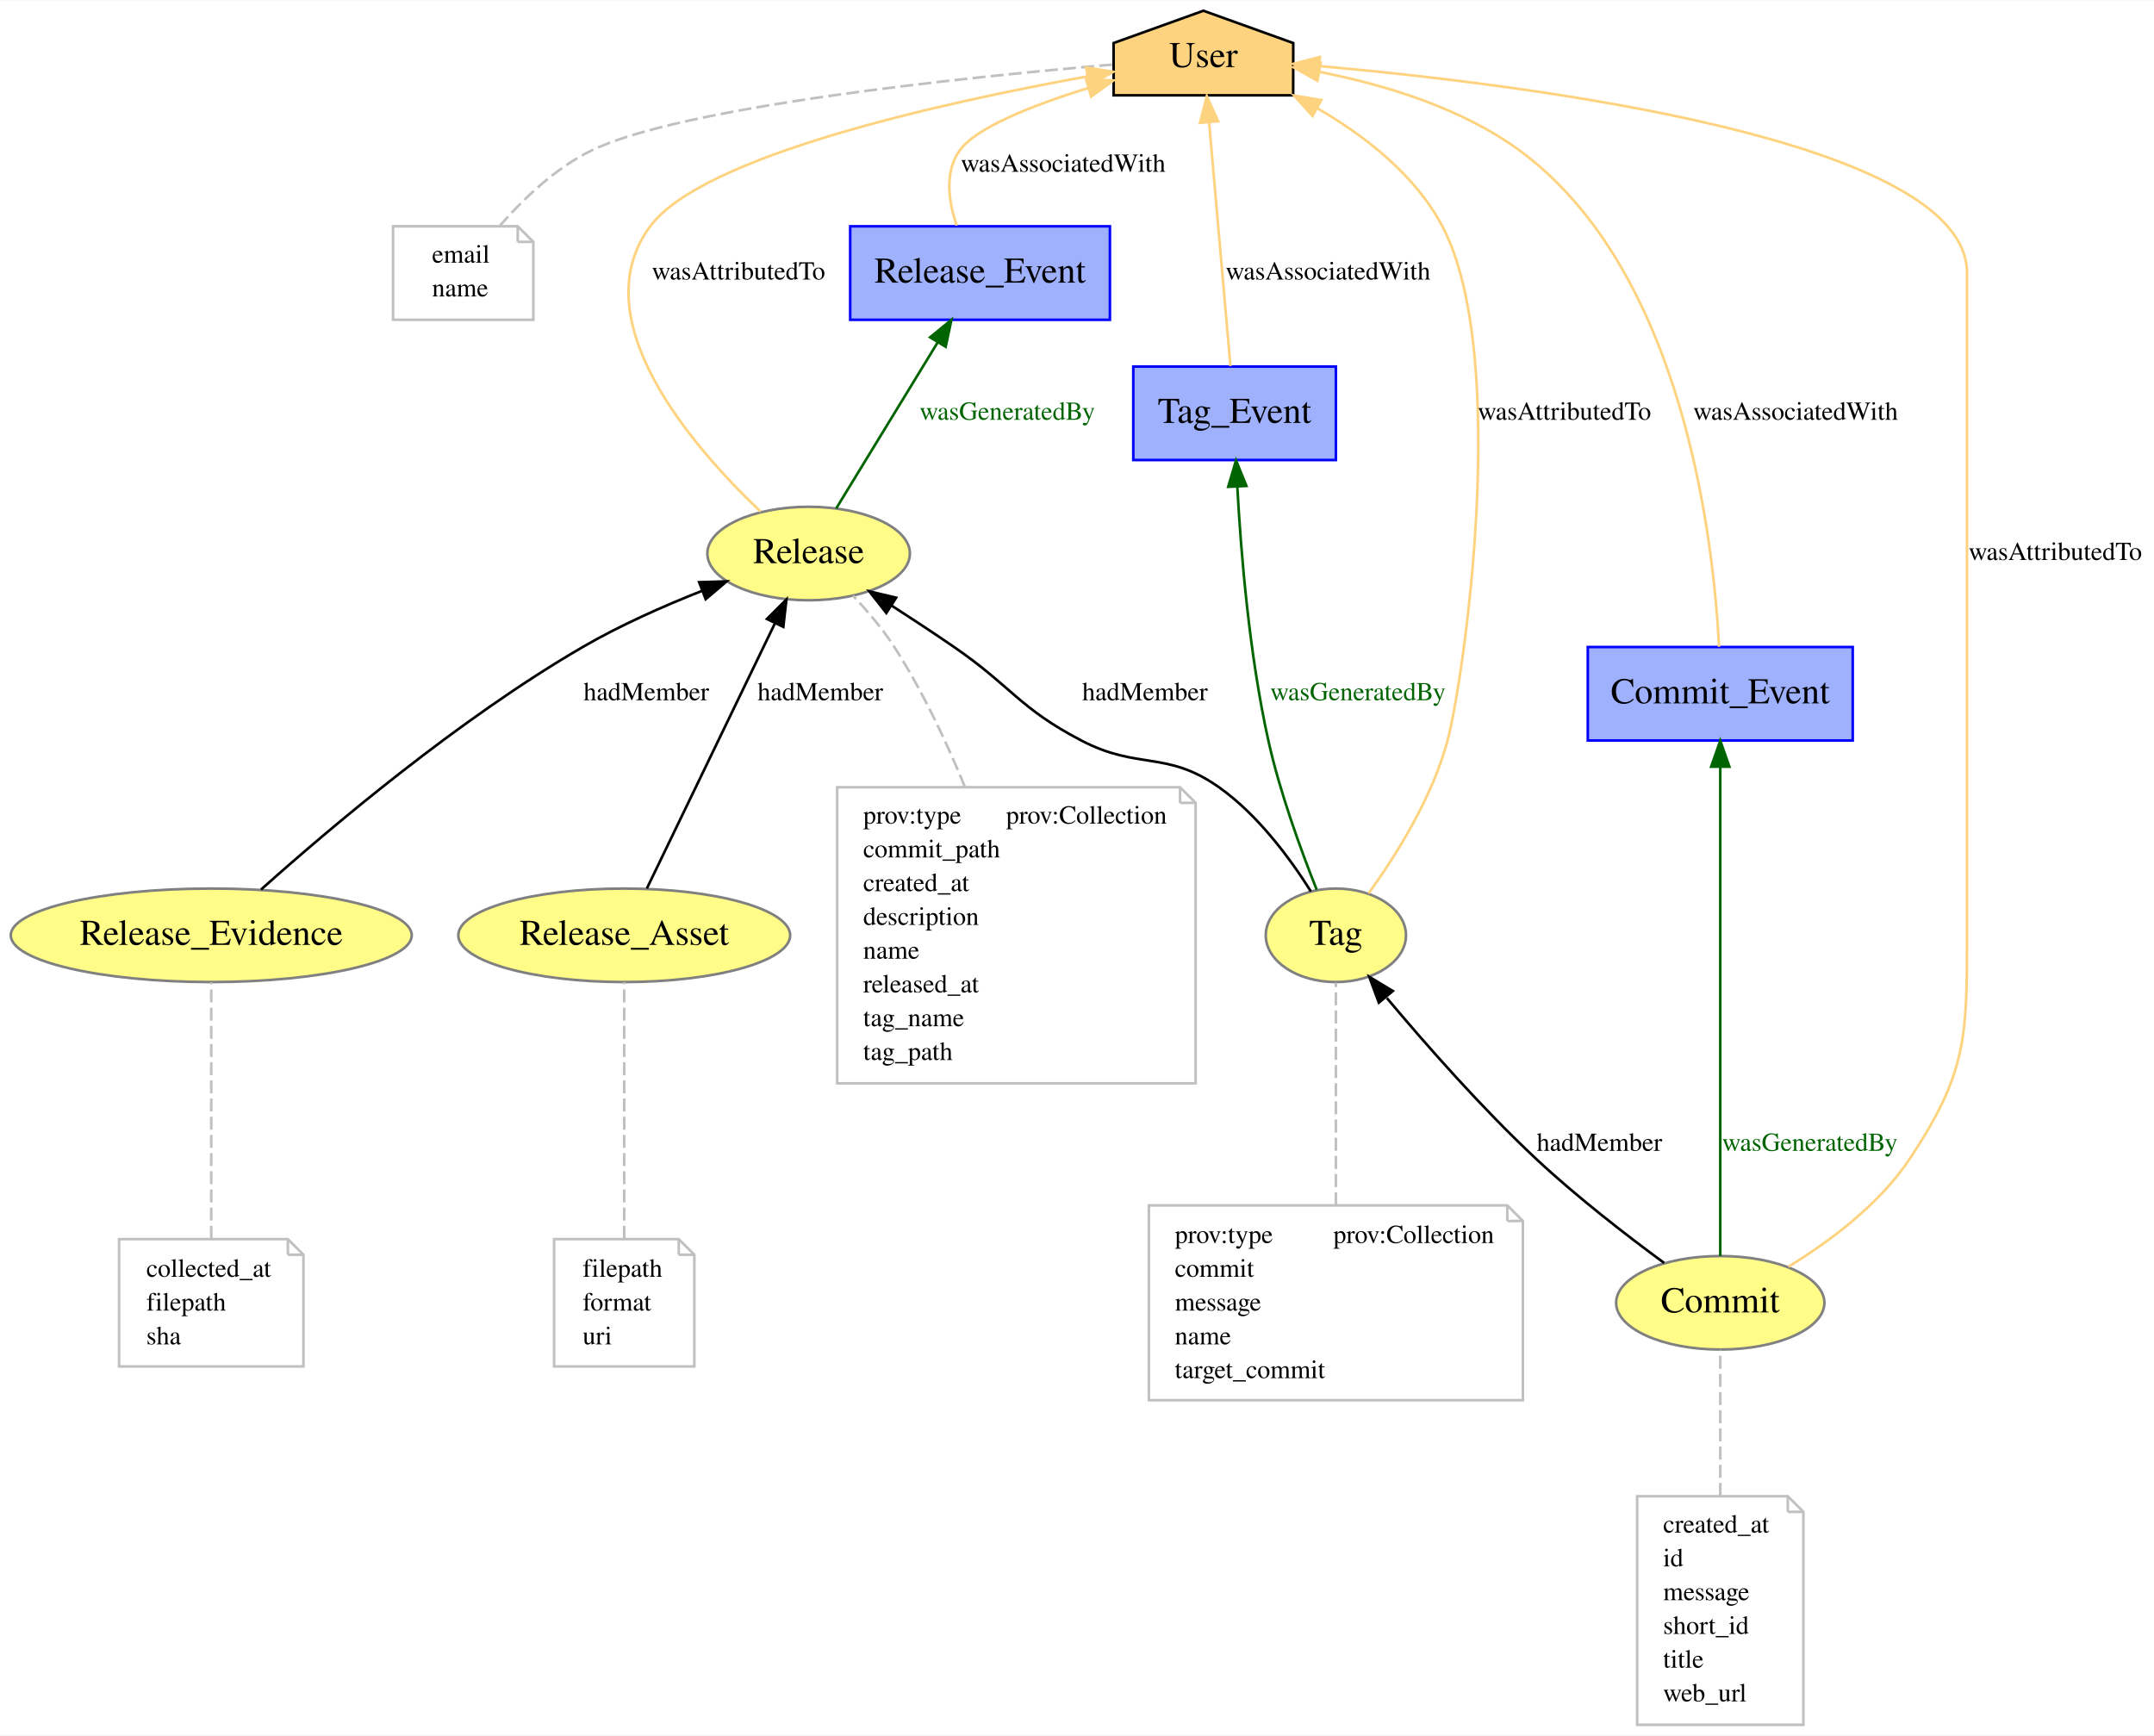
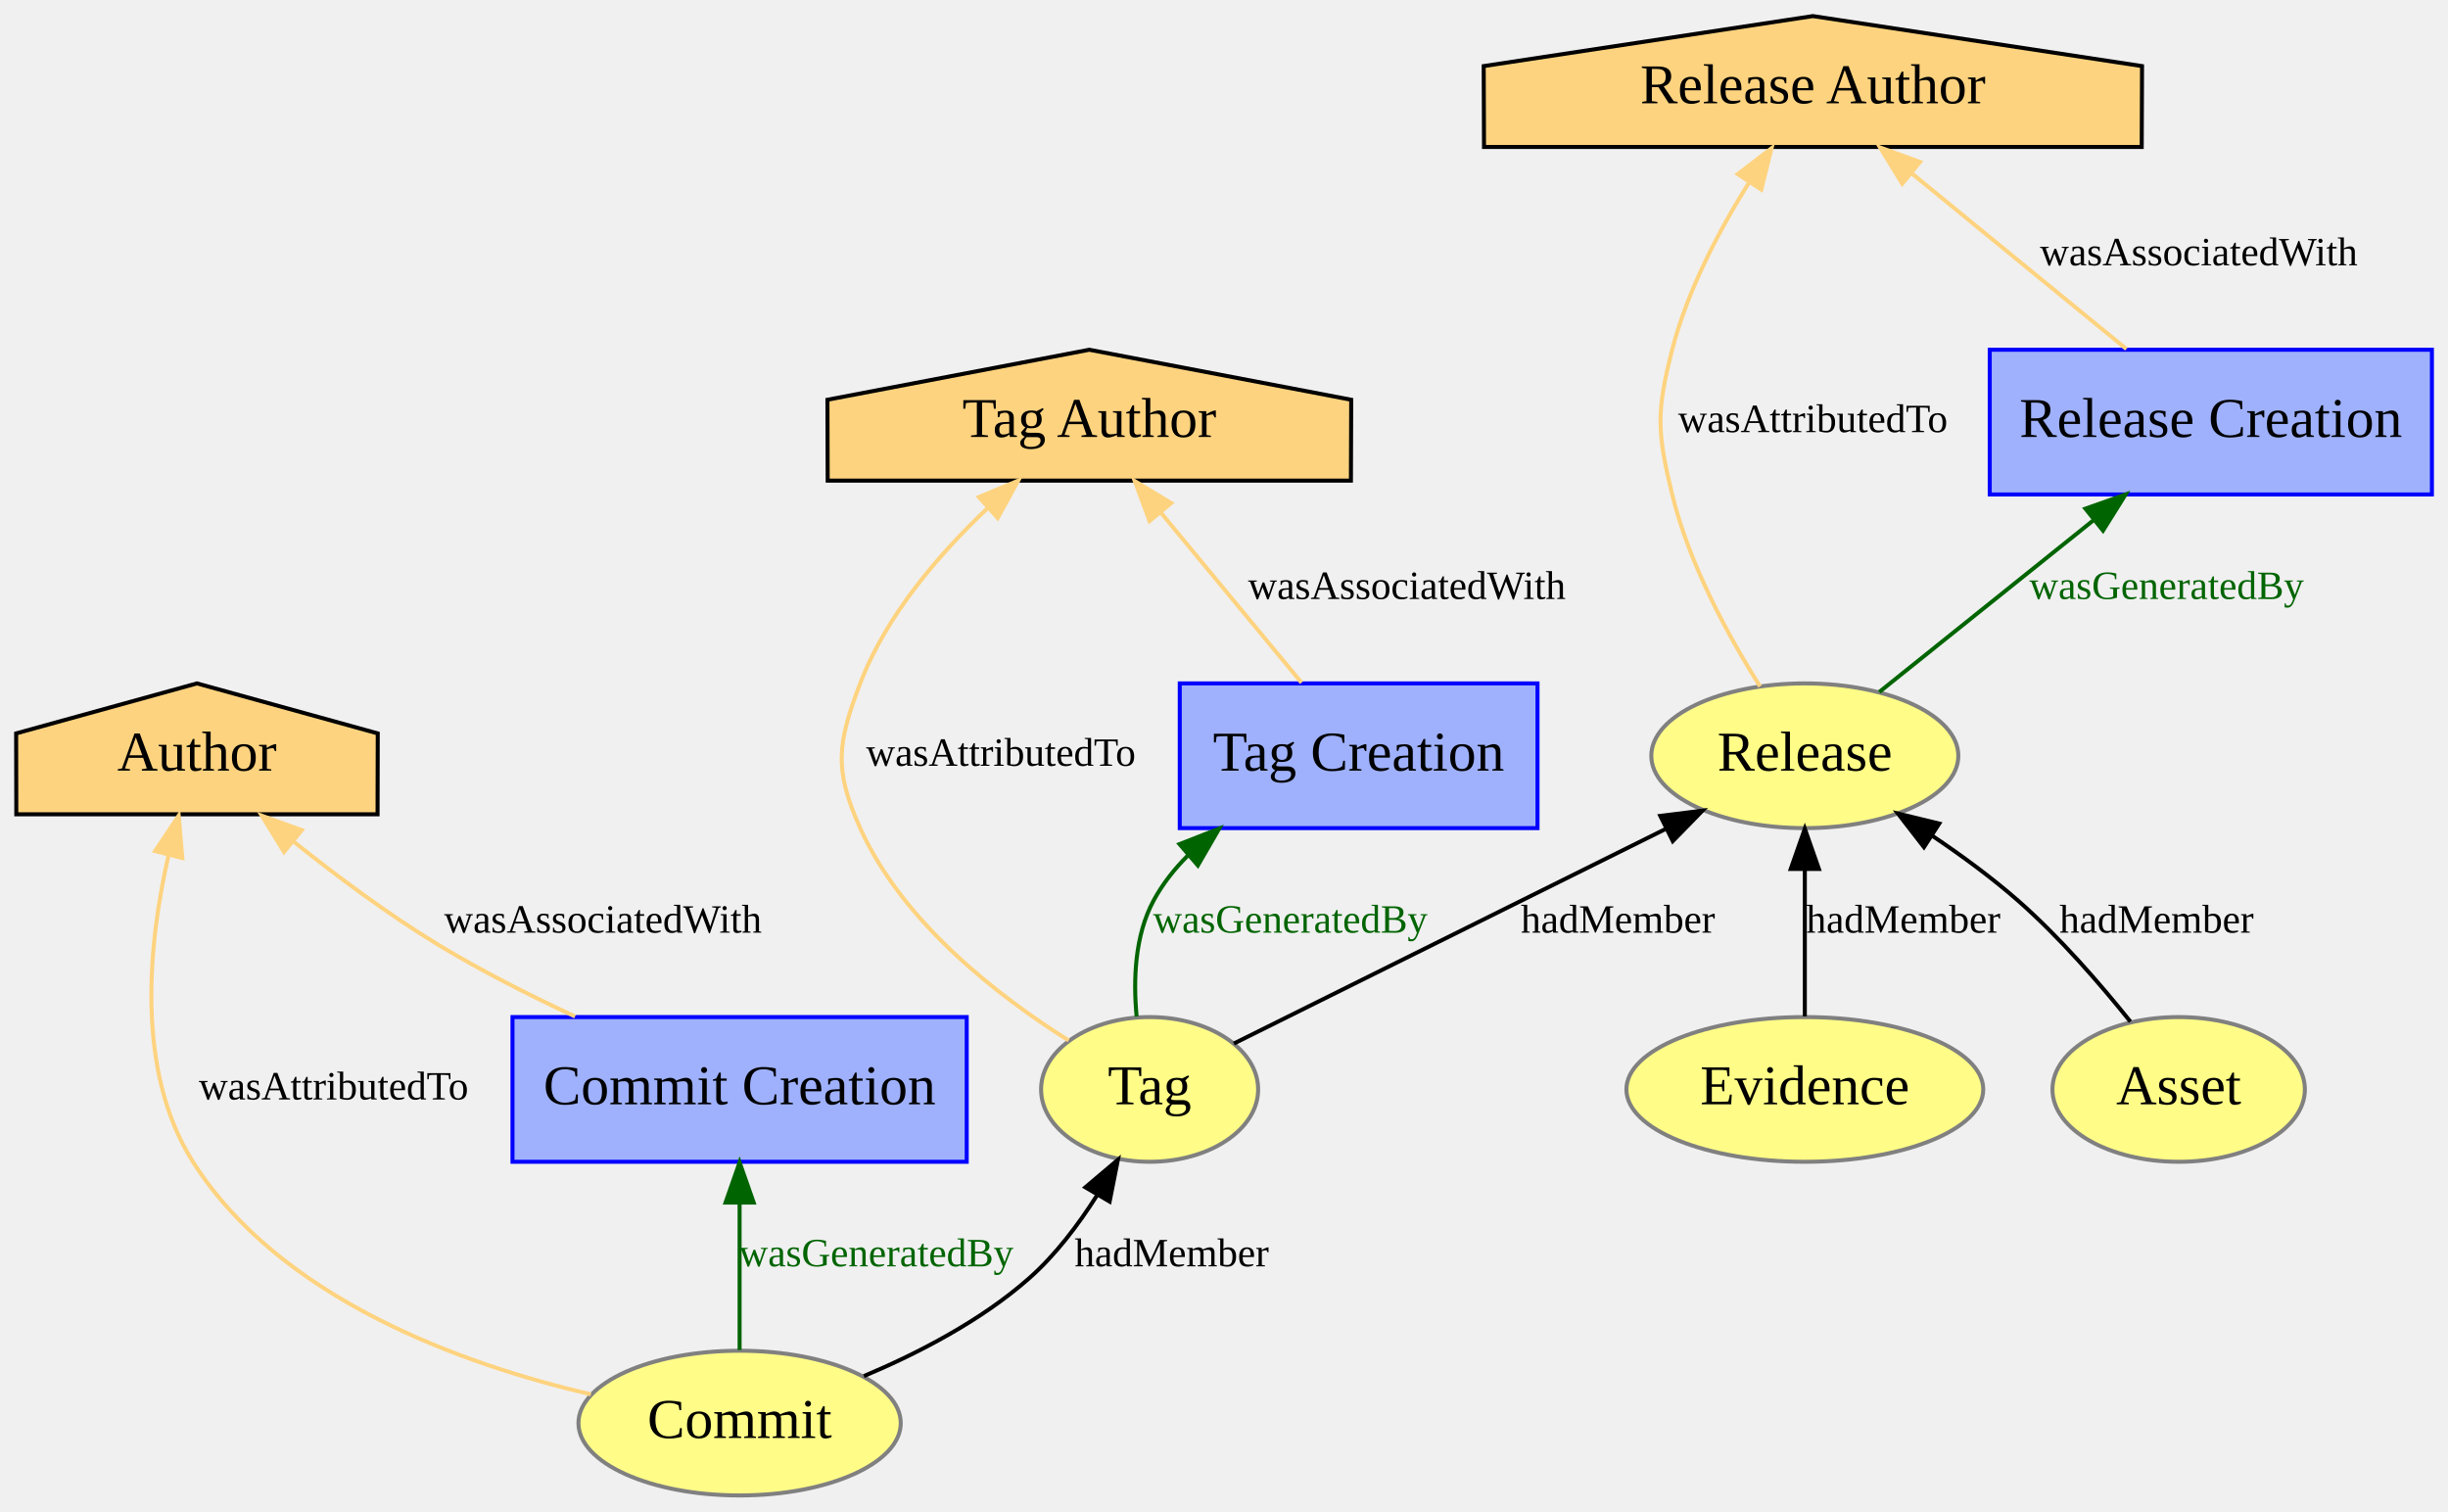
- <svg xmlns="http://www.w3.org/2000/svg" xmlns:xlink="http://www.w3.org/1999/xlink" width="829pt" height="668pt" viewBox="0.00 0.00 829.34 668.00">
-   <g id="graph0" class="graph" transform="scale(1 1) rotate(0) translate(4 664)">
-     <polygon fill="#ffffff" stroke="transparent" points="-4,4 -4,-664 825.343,-664 825.343,4 -4,4" />
+ <svg xmlns="http://www.w3.org/2000/svg" xmlns:xlink="http://www.w3.org/1999/xlink" width="609pt" height="376pt" viewBox="0.00 0.00 608.99 376.00">
+   <g id="graph0" class="graph" transform="scale(1 1) rotate(0) translate(4 372)">
    <g id="node1" class="node">
      <g id="a_node1">
-         <a xlink:href="gitlab2prov:User" xlink:title="User">
-           <polygon fill="#fed37f" stroke="#000000" points="493.933,-647.562 459.343,-660 424.753,-647.562 424.785,-627.438 493.901,-627.438 493.933,-647.562" />
-           <text text-anchor="middle" x="459.343" y="-638.3" font-family="Times,serif" font-size="14.00" fill="#000000">User</text>
+         <a xlink:href="gitlab2prov:Release Author" xlink:title="Release Author">
+           <polygon fill="#fed37f" stroke="black" points="528.88,-355.56 446.99,-368 365.1,-355.56 365.18,-335.44 528.8,-335.44 528.88,-355.56" />
+           <text text-anchor="middle" x="446.99" y="-346.3" font-family="Times New Roman,serif" font-size="14.00">Release Author</text>
        </a>
      </g>
    </g>
    <g id="node2" class="node">
-       <polygon fill="none" stroke="#c0c0c0" points="195.343,-577 147.343,-577 147.343,-541 201.343,-541 201.343,-571 195.343,-577" />
-       <polyline fill="none" stroke="#c0c0c0" points="195.343,-577 195.343,-571 " />
-       <polyline fill="none" stroke="#c0c0c0" points="201.343,-571 195.343,-571 " />
-       <g id="a_node2_0">
-         <a xlink:href="gitlab2prov:email" xlink:title="&lt;TABLE&gt;">
-           <text text-anchor="start" x="162.343" y="-563" font-family="Times,serif" font-size="10.00" fill="#000000">email</text>
+       <g id="a_node2">
+         <a xlink:href="gitlab2prov:Tag Author" xlink:title="Tag Author">
+           <polygon fill="#fed37f" stroke="black" points="332.14,-272.56 266.99,-285 201.84,-272.56 201.9,-252.44 332.07,-252.44 332.14,-272.56" />
+           <text text-anchor="middle" x="266.99" y="-263.3" font-family="Times New Roman,serif" font-size="14.00">Tag Author</text>
        </a>
      </g>
-       <g id="a_node2_1">
-         <a xlink:href="gitlab2prov:name" xlink:title="&lt;TABLE&gt;">
-           <text text-anchor="start" x="162.343" y="-550" font-family="Times,serif" font-size="10.00" fill="#000000">name</text>
+     </g>
+     <g id="node3" class="node">
+       <g id="a_node3">
+         <a xlink:href="gitlab2prov:Author" xlink:title="Author">
+           <polygon fill="#fed37f" stroke="black" points="89.97,-189.56 44.99,-202 0.01,-189.56 0.05,-169.44 89.92,-169.44 89.97,-189.56" />
+           <text text-anchor="middle" x="44.99" y="-180.3" font-family="Times New Roman,serif" font-size="14.00">Author</text>
+         </a>
+       </g>
+     </g>
+     <g id="node4" class="node">
+       <g id="a_node4">
+         <a xlink:href="gitlab2prov:Release Creation" xlink:title="Release Creation">
+           <polygon fill="#9fb1fc" stroke="#0000ff" points="600.99,-285 490.99,-285 490.99,-249 600.99,-249 600.99,-285" />
+           <text text-anchor="middle" x="545.99" y="-263.3" font-family="Times New Roman,serif" font-size="14.00">Release Creation</text>
+         </a>
+       </g>
+     </g>
+     <g id="edge6" class="edge">
+       <path fill="none" stroke="#fed37f" d="M524.99,-285.18C509.43,-297.91 488.16,-315.31 471.77,-328.73" />
+       <polygon fill="#fed37f" stroke="#fed37f" points="469.22,-326.29 463.69,-335.33 473.65,-331.71 469.22,-326.29" />
+       <text text-anchor="middle" x="542.99" y="-306" font-family="Times New Roman,serif" font-size="10.00">wasAssociatedWith</text>
+     </g>
+     <g id="node5" class="node">
+       <g id="a_node5">
+         <a xlink:href="gitlab2prov:Tag Creation" xlink:title="Tag Creation">
+           <polygon fill="#9fb1fc" stroke="#0000ff" points="378.49,-202 289.49,-202 289.49,-166 378.49,-166 378.49,-202" />
+           <text text-anchor="middle" x="333.99" y="-180.3" font-family="Times New Roman,serif" font-size="14.00">Tag Creation</text>
+         </a>
+       </g>
+     </g>
+     <g id="edge7" class="edge">
+       <path fill="none" stroke="#fed37f" d="M319.78,-202.18C309.54,-214.56 295.64,-231.36 284.68,-244.61" />
+       <polygon fill="#fed37f" stroke="#fed37f" points="281.97,-242.4 278.29,-252.33 287.36,-246.86 281.97,-242.4" />
+       <text text-anchor="middle" x="345.99" y="-223" font-family="Times New Roman,serif" font-size="10.00">wasAssociatedWith</text>
+     </g>
+     <g id="node6" class="node">
+       <g id="a_node6">
+         <a xlink:href="gitlab2prov:Commit Creation" xlink:title="Commit Creation">
+           <polygon fill="#9fb1fc" stroke="#0000ff" points="236.49,-119 123.49,-119 123.49,-83 236.49,-83 236.49,-119" />
+           <text text-anchor="middle" x="179.99" y="-97.3" font-family="Times New Roman,serif" font-size="14.00">Commit Creation</text>
+         </a>
+       </g>
+     </g>
+     <g id="edge5" class="edge">
+       <path fill="none" stroke="#fed37f" d="M139.06,-119.14C127.76,-124.4 115.68,-130.52 104.99,-137 92.59,-144.52 79.72,-154.12 69.1,-162.6" />
+       <polygon fill="#fed37f" stroke="#fed37f" points="66.65,-160.07 61.11,-169.1 71.07,-165.5 66.65,-160.07" />
+       <text text-anchor="middle" x="145.99" y="-140" font-family="Times New Roman,serif" font-size="10.00">wasAssociatedWith</text>
+     </g>
+     <g id="node7" class="node">
+       <g id="a_node7">
+         <a xlink:href="gitlab2prov:Tag" xlink:title="Tag">
+           <ellipse fill="#fffc87" stroke="#808080" cx="281.99" cy="-101" rx="27" ry="18" />
+           <text text-anchor="middle" x="281.99" y="-97.3" font-family="Times New Roman,serif" font-size="14.00">Tag</text>
+         </a>
+       </g>
+     </g>
+     <g id="edge9" class="edge">
+       <path fill="none" stroke="#fed37f" d="M261.83,-113.19C244.45,-124.12 220.54,-142.5 209.99,-166 203.43,-180.6 204.3,-187.05 209.99,-202 216.42,-218.88 229.57,-234.15 241.62,-245.53" />
+       <polygon fill="#fed37f" stroke="#fed37f" points="239.52,-248.35 249.3,-252.43 244.2,-243.14 239.52,-248.35" />
+       <text text-anchor="middle" x="244.99" y="-181.5" font-family="Times New Roman,serif" font-size="10.00">wasAttributedTo</text>
+     </g>
+     <g id="edge12" class="edge">
+       <path fill="none" stroke="darkgreen" d="M278.76,-119.13C277.9,-128.22 278.28,-139.29 282.99,-148 285.2,-152.1 288.13,-155.81 291.47,-159.15" />
+       <polygon fill="darkgreen" stroke="darkgreen" points="289.43,-162.02 299.3,-165.88 293.99,-156.71 289.43,-162.02" />
+       <text text-anchor="middle" x="316.99" y="-140" font-family="Times New Roman,serif" font-size="10.00" fill="darkgreen">wasGeneratedBy</text>
+     </g>
+     <g id="node8" class="node">
+       <g id="a_node8">
+         <a xlink:href="gitlab2prov:Release" xlink:title="Release">
+           <ellipse fill="#fffc87" stroke="#808080" cx="444.99" cy="-184" rx="38.19" ry="18" />
+           <text text-anchor="middle" x="444.99" y="-180.3" font-family="Times New Roman,serif" font-size="14.00">Release</text>
+         </a>
+       </g>
+     </g>
+     <g id="edge3" class="edge">
+       <path fill="none" stroke="black" d="M302.96,-112.42C330.12,-125.92 377.81,-149.62 410.38,-165.8" />
+       <polygon fill="black" stroke="black" points="409.03,-169.04 419.54,-170.35 412.14,-162.77 409.03,-169.04" />
+       <text text-anchor="middle" x="398.49" y="-140" font-family="Times New Roman,serif" font-size="10.00">hadMember</text>
+     </g>
+     <g id="edge8" class="edge">
+       <path fill="none" stroke="#fed37f" d="M433.84,-201.25C426.01,-213.69 416.2,-231.63 411.99,-249 408.22,-264.55 408.03,-269.5 411.99,-285 415.75,-299.72 423.67,-314.69 431.02,-326.45" />
+       <polygon fill="#fed37f" stroke="#fed37f" points="428.3,-328.68 436.71,-335.13 434.16,-324.85 428.3,-328.68" />
+       <text text-anchor="middle" x="446.99" y="-264.5" font-family="Times New Roman,serif" font-size="10.00">wasAttributedTo</text>
+     </g>
+     <g id="edge11" class="edge">
+       <path fill="none" stroke="darkgreen" d="M463.51,-199.86C478.39,-211.79 499.56,-228.76 516.73,-242.53" />
+       <polygon fill="darkgreen" stroke="darkgreen" points="514.79,-245.47 524.79,-249 519.17,-240.01 514.79,-245.47" />
+       <text text-anchor="middle" x="534.99" y="-223" font-family="Times New Roman,serif" font-size="10.00" fill="darkgreen">wasGeneratedBy</text>
+     </g>
+     <g id="node9" class="node">
+       <g id="a_node9">
+         <a xlink:href="gitlab2prov:Commit" xlink:title="Commit">
+           <ellipse fill="#fffc87" stroke="#808080" cx="179.99" cy="-18" rx="40.09" ry="18" />
+           <text text-anchor="middle" x="179.99" y="-14.3" font-family="Times New Roman,serif" font-size="14.00">Commit</text>
+         </a>
+       </g>
+     </g>
+     <g id="edge10" class="edge">
+       <path fill="none" stroke="#fed37f" d="M142.99,-25.15C110.65,-32.7 65.59,-48.96 43.99,-83 29.52,-105.8 33,-137.81 37.96,-159.42" />
+       <polygon fill="#fed37f" stroke="#fed37f" points="34.57,-160.29 40.45,-169.11 41.35,-158.56 34.57,-160.29" />
+       <text text-anchor="middle" x="78.99" y="-98.5" font-family="Times New Roman,serif" font-size="10.00">wasAttributedTo</text>
+     </g>
+     <g id="edge13" class="edge">
+       <path fill="none" stroke="darkgreen" d="M179.99,-36.18C179.99,-46.81 179.99,-60.69 179.99,-72.8" />
+       <polygon fill="darkgreen" stroke="darkgreen" points="176.49,-72.85 179.99,-82.85 183.49,-72.85 176.49,-72.85" />
+       <text text-anchor="middle" x="213.99" y="-57" font-family="Times New Roman,serif" font-size="10.00" fill="darkgreen">wasGeneratedBy</text>
+     </g>
+     <g id="edge4" class="edge">
+       <path fill="none" stroke="black" d="M210.9,-29.69C224.53,-35.43 240.11,-43.52 251.99,-54 258.53,-59.76 264.22,-67.28 268.84,-74.55" />
+       <polygon fill="black" stroke="black" points="266.01,-76.65 274.1,-83.5 272.04,-73.1 266.01,-76.65" />
+       <text text-anchor="middle" x="287.49" y="-57" font-family="Times New Roman,serif" font-size="10.00">hadMember</text>
+     </g>
+     <g id="node10" class="node">
+       <g id="a_node10">
+         <a xlink:href="gitlab2prov:Evidence" xlink:title="Evidence">
+           <ellipse fill="#fffc87" stroke="#808080" cx="444.99" cy="-101" rx="44.39" ry="18" />
+           <text text-anchor="middle" x="444.99" y="-97.3" font-family="Times New Roman,serif" font-size="14.00">Evidence</text>
+         </a>
+       </g>
+     </g>
+     <g id="edge2" class="edge">
+       <path fill="none" stroke="black" d="M444.99,-119.18C444.99,-129.81 444.99,-143.69 444.99,-155.8" />
+       <polygon fill="black" stroke="black" points="441.49,-155.85 444.99,-165.85 448.49,-155.85 441.49,-155.85" />
+       <text text-anchor="middle" x="469.49" y="-140" font-family="Times New Roman,serif" font-size="10.00">hadMember</text>
+     </g>
+     <g id="node11" class="node">
+       <g id="a_node11">
+         <a xlink:href="gitlab2prov:Asset" xlink:title="Asset">
+           <ellipse fill="#fffc87" stroke="#808080" cx="537.99" cy="-101" rx="31.4" ry="18" />
+           <text text-anchor="middle" x="537.99" y="-97.3" font-family="Times New Roman,serif" font-size="14.00">Asset</text>
        </a>
      </g>
    </g>
    <g id="edge1" class="edge">
-       <path fill="none" stroke="#c0c0c0" stroke-dasharray="5,2" d="M188.28,-577.025C197.177,-587.211 209.598,-599.225 223.343,-606 258.102,-623.134 368.006,-634.445 424.726,-639.298" />
-     </g>
-     <g id="node3" class="node">
-       <g id="a_node3">
-         <a xlink:href="gitlab2prov:Release_Event" xlink:title="Release_Event">
-           <polygon fill="#9fb1fc" stroke="#0000ff" points="423.343,-577 323.343,-577 323.343,-541 423.343,-541 423.343,-577" />
-           <text text-anchor="middle" x="373.343" y="-555.3" font-family="Times,serif" font-size="14.00" fill="#000000">Release_Event</text>
-         </a>
-       </g>
-     </g>
-     <g id="edge12" class="edge">
-       <path fill="none" stroke="#fed37f" d="M364.358,-577.312C361.169,-586.616 359.62,-597.68 365.343,-606 371.484,-614.927 393.732,-623.653 415.042,-630.278" />
-       <polygon fill="#fed37f" stroke="#fed37f" points="414.123,-633.656 424.706,-633.167 416.128,-626.949 414.123,-633.656" />
-       <text text-anchor="middle" x="405.343" y="-598" font-family="Times,serif" font-size="10.00" fill="#000000">wasAssociatedWith</text>
-     </g>
-     <g id="node4" class="node">
-       <g id="a_node4">
-         <a xlink:href="gitlab2prov:Tag_Event" xlink:title="Tag_Event">
-           <polygon fill="#9fb1fc" stroke="#0000ff" points="510.343,-523 432.343,-523 432.343,-487 510.343,-487 510.343,-523" />
-           <text text-anchor="middle" x="471.343" y="-501.3" font-family="Times,serif" font-size="14.00" fill="#000000">Tag_Event</text>
-         </a>
-       </g>
-     </g>
-     <g id="edge13" class="edge">
-       <path fill="none" stroke="#fed37f" d="M469.75,-523.192C467.643,-547.246 463.92,-589.745 461.546,-616.857" />
-       <polygon fill="#fed37f" stroke="#fed37f" points="458.034,-616.831 460.648,-627.098 465.008,-617.442 458.034,-616.831" />
-       <text text-anchor="middle" x="507.343" y="-556.5" font-family="Times,serif" font-size="10.00" fill="#000000">wasAssociatedWith</text>
-     </g>
-     <g id="node5" class="node">
-       <g id="a_node5">
-         <a xlink:href="gitlab2prov:Commit_Event" xlink:title="Commit_Event">
-           <polygon fill="#9fb1fc" stroke="#0000ff" points="709.343,-415 607.343,-415 607.343,-379 709.343,-379 709.343,-415" />
-           <text text-anchor="middle" x="658.343" y="-393.3" font-family="Times,serif" font-size="14.00" fill="#000000">Commit_Event</text>
-         </a>
-       </g>
-     </g>
-     <g id="edge11" class="edge">
-       <path fill="none" stroke="#fed37f" d="M657.881,-415.089C655.732,-456.803 644.014,-559.702 581.343,-606 558.785,-622.665 528.583,-631.655 503.873,-636.484" />
-       <polygon fill="#fed37f" stroke="#fed37f" points="503.233,-633.043 494.007,-638.252 504.467,-639.933 503.233,-633.043" />
-       <text text-anchor="middle" x="687.343" y="-502.5" font-family="Times,serif" font-size="10.00" fill="#000000">wasAssociatedWith</text>
-     </g>
-     <g id="node6" class="node">
-       <g id="a_node6">
-         <a xlink:href="gitlab2prov:Tag" xlink:title="Tag">
-           <ellipse fill="#fffc87" stroke="#808080" cx="510.343" cy="-304" rx="27" ry="18" />
-           <text text-anchor="middle" x="510.343" y="-300.3" font-family="Times,serif" font-size="14.00" fill="#000000">Tag</text>
-         </a>
-       </g>
-     </g>
-     <g id="edge15" class="edge">
-       <path fill="none" stroke="#fed37f" d="M522.96,-320.162C533.413,-334.648 547.472,-356.955 553.343,-379 559.501,-402.12 577.622,-527.014 551.343,-577 540.942,-596.785 521.489,-611.86 503.141,-622.487" />
-       <polygon fill="#fed37f" stroke="#fed37f" points="501.356,-619.474 494.267,-627.347 504.719,-625.613 501.356,-619.474" />
-       <text text-anchor="middle" x="598.343" y="-502.5" font-family="Times,serif" font-size="10.00" fill="#000000">wasAttributedTo</text>
-     </g>
-     <g id="edge18" class="edge">
-       <path fill="none" stroke="#006400" d="M502.964,-321.547C496.976,-336.538 488.819,-358.819 484.343,-379 477.01,-412.063 473.795,-450.944 472.397,-476.678" />
-       <polygon fill="#006400" stroke="#006400" points="468.893,-476.688 471.903,-486.846 475.885,-477.028 468.893,-476.688" />
-       <text text-anchor="middle" x="518.843" y="-394.5" font-family="Times,serif" font-size="10.00" fill="#006400">wasGeneratedBy</text>
-     </g>
-     <g id="node8" class="node">
-       <g id="a_node8">
-         <a xlink:href="gitlab2prov:Release" xlink:title="Release">
-           <ellipse fill="#fffc87" stroke="#808080" cx="307.343" cy="-451" rx="38.993" ry="18" />
-           <text text-anchor="middle" x="307.343" y="-447.3" font-family="Times,serif" font-size="14.00" fill="#000000">Release</text>
-         </a>
-       </g>
-     </g>
-     <g id="edge9" class="edge">
-       <path fill="none" stroke="#000000" d="M500.721,-320.907C492.729,-333.567 480.276,-350.453 465.343,-361 445.024,-375.352 434.403,-367.501 412.343,-379 388.38,-391.491 385.609,-399.686 363.343,-415 355.663,-420.282 347.264,-425.809 339.362,-430.902" />
-       <polygon fill="#000000" stroke="#000000" points="337.254,-428.096 330.715,-436.432 341.025,-433.993 337.254,-428.096" />
-       <text text-anchor="middle" x="436.843" y="-394.5" font-family="Times,serif" font-size="10.00" fill="#000000">hadMember</text>
-     </g>
-     <g id="node7" class="node">
-       <polygon fill="none" stroke="#c0c0c0" points="576.343,-200 438.343,-200 438.343,-125 582.343,-125 582.343,-194 576.343,-200" />
-       <polyline fill="none" stroke="#c0c0c0" points="576.343,-200 576.343,-194 " />
-       <polyline fill="none" stroke="#c0c0c0" points="582.343,-194 576.343,-194 " />
-       <g id="a_node7_2">
-         <a xlink:href="http://www.w3.org/ns/prov#type" xlink:title="&lt;TABLE&gt;">
-           <text text-anchor="start" x="448.343" y="-185.5" font-family="Times,serif" font-size="10.00" fill="#000000">prov:type</text>
-         </a>
-       </g>
-       <text text-anchor="start" x="509.343" y="-185.5" font-family="Times,serif" font-size="10.00" fill="#000000">prov:Collection</text>
-       <g id="a_node7_3">
-         <a xlink:href="gitlab2prov:commit" xlink:title="&lt;TABLE&gt;">
-           <text text-anchor="start" x="448.343" y="-172.5" font-family="Times,serif" font-size="10.00" fill="#000000">commit</text>
-         </a>
-       </g>
-       <g id="a_node7_4">
-         <a xlink:href="gitlab2prov:message" xlink:title="&lt;TABLE&gt;">
-           <text text-anchor="start" x="448.343" y="-159.5" font-family="Times,serif" font-size="10.00" fill="#000000">message</text>
-         </a>
-       </g>
-       <g id="a_node7_5">
-         <a xlink:href="gitlab2prov:name" xlink:title="&lt;TABLE&gt;">
-           <text text-anchor="start" x="448.343" y="-146.5" font-family="Times,serif" font-size="10.00" fill="#000000">name</text>
-         </a>
-       </g>
-       <g id="a_node7_6">
-         <a xlink:href="gitlab2prov:target_commit" xlink:title="&lt;TABLE&gt;">
-           <text text-anchor="start" x="448.343" y="-133.5" font-family="Times,serif" font-size="10.00" fill="#000000">target_commit</text>
-         </a>
-       </g>
-     </g>
-     <g id="edge2" class="edge">
-       <path fill="none" stroke="#c0c0c0" stroke-dasharray="5,2" d="M510.343,-200.048C510.343,-227.722 510.343,-264.16 510.343,-285.731" />
-     </g>
-     <g id="edge14" class="edge">
-       <path fill="none" stroke="#fed37f" d="M288.836,-467.174C262.421,-492.228 219.879,-541.255 246.343,-577 266.43,-604.132 358.228,-624.494 414.554,-634.697" />
-       <polygon fill="#fed37f" stroke="#fed37f" points="414.176,-638.185 424.633,-636.484 415.398,-631.292 414.176,-638.185" />
-       <text text-anchor="middle" x="280.343" y="-556.5" font-family="Times,serif" font-size="10.00" fill="#000000">wasAttributedTo</text>
-     </g>
-     <g id="edge17" class="edge">
-       <path fill="none" stroke="#006400" d="M317.947,-468.352C328.501,-485.623 344.842,-512.362 357.045,-532.331" />
-       <polygon fill="#006400" stroke="#006400" points="354.124,-534.263 362.325,-540.971 360.097,-530.613 354.124,-534.263" />
-       <text text-anchor="middle" x="383.843" y="-502.5" font-family="Times,serif" font-size="10.00" fill="#006400">wasGeneratedBy</text>
-     </g>
-     <g id="node9" class="node">
-       <polygon fill="none" stroke="#c0c0c0" points="450.343,-361 318.343,-361 318.343,-247 456.343,-247 456.343,-355 450.343,-361" />
-       <polyline fill="none" stroke="#c0c0c0" points="450.343,-361 450.343,-355 " />
-       <polyline fill="none" stroke="#c0c0c0" points="456.343,-355 450.343,-355 " />
-       <g id="a_node9_7">
-         <a xlink:href="http://www.w3.org/ns/prov#type" xlink:title="&lt;TABLE&gt;">
-           <text text-anchor="start" x="328.343" y="-347" font-family="Times,serif" font-size="10.00" fill="#000000">prov:type</text>
-         </a>
-       </g>
-       <text text-anchor="start" x="383.343" y="-347" font-family="Times,serif" font-size="10.00" fill="#000000">prov:Collection</text>
-       <g id="a_node9_8">
-         <a xlink:href="gitlab2prov:commit_path" xlink:title="&lt;TABLE&gt;">
-           <text text-anchor="start" x="328.343" y="-334" font-family="Times,serif" font-size="10.00" fill="#000000">commit_path</text>
-         </a>
-       </g>
-       <g id="a_node9_9">
-         <a xlink:href="gitlab2prov:created_at" xlink:title="&lt;TABLE&gt;">
-           <text text-anchor="start" x="328.343" y="-321" font-family="Times,serif" font-size="10.00" fill="#000000">created_at</text>
-         </a>
-       </g>
-       <g id="a_node9_10">
-         <a xlink:href="gitlab2prov:description" xlink:title="&lt;TABLE&gt;">
-           <text text-anchor="start" x="328.343" y="-308" font-family="Times,serif" font-size="10.00" fill="#000000">description</text>
-         </a>
-       </g>
-       <g id="a_node9_11">
-         <a xlink:href="gitlab2prov:name" xlink:title="&lt;TABLE&gt;">
-           <text text-anchor="start" x="328.343" y="-295" font-family="Times,serif" font-size="10.00" fill="#000000">name</text>
-         </a>
-       </g>
-       <g id="a_node9_12">
-         <a xlink:href="gitlab2prov:released_at" xlink:title="&lt;TABLE&gt;">
-           <text text-anchor="start" x="328.343" y="-282" font-family="Times,serif" font-size="10.00" fill="#000000">released_at</text>
-         </a>
-       </g>
-       <g id="a_node9_13">
-         <a xlink:href="gitlab2prov:tag_name" xlink:title="&lt;TABLE&gt;">
-           <text text-anchor="start" x="328.343" y="-269" font-family="Times,serif" font-size="10.00" fill="#000000">tag_name</text>
-         </a>
-       </g>
-       <g id="a_node9_14">
-         <a xlink:href="gitlab2prov:tag_path" xlink:title="&lt;TABLE&gt;">
-           <text text-anchor="start" x="328.343" y="-256" font-family="Times,serif" font-size="10.00" fill="#000000">tag_path</text>
-         </a>
-       </g>
-     </g>
-     <g id="edge3" class="edge">
-       <path fill="none" stroke="#c0c0c0" stroke-dasharray="5,2" d="M367.478,-361.213C360.141,-379.09 350.979,-398.452 340.343,-415 335.851,-421.99 329.962,-428.904 324.404,-434.775" />
-     </g>
-     <g id="node10" class="node">
-       <g id="a_node10">
-         <a xlink:href="gitlab2prov:Commit" xlink:title="Commit">
-           <ellipse fill="#fffc87" stroke="#808080" cx="658.343" cy="-162.5" rx="40.094" ry="18" />
-           <text text-anchor="middle" x="658.343" y="-158.8" font-family="Times,serif" font-size="14.00" fill="#000000">Commit</text>
-         </a>
-       </g>
-     </g>
-     <g id="edge16" class="edge">
-       <path fill="none" stroke="#fed37f" d="M684.601,-176.404C700.394,-186.063 719.64,-200.354 731.343,-218 753.149,-250.88 753.343,-264.547 753.343,-304 753.343,-304 753.343,-304 753.343,-559 753.343,-610.179 586.249,-631.365 504.001,-638.692" />
-       <polygon fill="#fed37f" stroke="#fed37f" points="503.597,-635.214 493.933,-639.558 504.196,-642.188 503.597,-635.214" />
-       <text text-anchor="middle" x="787.343" y="-448.5" font-family="Times,serif" font-size="10.00" fill="#000000">wasAttributedTo</text>
-     </g>
-     <g id="edge19" class="edge">
-       <path fill="none" stroke="#006400" d="M658.343,-180.511C658.343,-221.092 658.343,-319.93 658.343,-368.755" />
-       <polygon fill="#006400" stroke="#006400" points="654.843,-368.927 658.343,-378.927 661.843,-368.927 654.843,-368.927" />
-       <text text-anchor="middle" x="692.843" y="-221" font-family="Times,serif" font-size="10.00" fill="#006400">wasGeneratedBy</text>
-     </g>
-     <g id="edge10" class="edge">
-       <path fill="none" stroke="#000000" d="M636.729,-177.837C622.23,-188.493 602.997,-203.358 587.343,-218 566.464,-237.53 544.944,-261.999 529.981,-279.838" />
-       <polygon fill="#000000" stroke="#000000" points="526.889,-278.083 523.194,-288.012 532.275,-282.555 526.889,-278.083" />
-       <text text-anchor="middle" x="611.843" y="-221" font-family="Times,serif" font-size="10.00" fill="#000000">hadMember</text>
-     </g>
-     <g id="node11" class="node">
-       <polygon fill="none" stroke="#c0c0c0" points="684.343,-88 626.343,-88 626.343,0 690.343,0 690.343,-82 684.343,-88" />
-       <polyline fill="none" stroke="#c0c0c0" points="684.343,-88 684.343,-82 " />
-       <polyline fill="none" stroke="#c0c0c0" points="690.343,-82 684.343,-82 " />
-       <g id="a_node11_15">
-         <a xlink:href="gitlab2prov:created_at" xlink:title="&lt;TABLE&gt;">
-           <text text-anchor="start" x="636.343" y="-74" font-family="Times,serif" font-size="10.00" fill="#000000">created_at</text>
-         </a>
-       </g>
-       <g id="a_node11_16">
-         <a xlink:href="gitlab2prov:id" xlink:title="&lt;TABLE&gt;">
-           <text text-anchor="start" x="636.343" y="-61" font-family="Times,serif" font-size="10.00" fill="#000000">id</text>
-         </a>
-       </g>
-       <g id="a_node11_17">
-         <a xlink:href="gitlab2prov:message" xlink:title="&lt;TABLE&gt;">
-           <text text-anchor="start" x="636.343" y="-48" font-family="Times,serif" font-size="10.00" fill="#000000">message</text>
-         </a>
-       </g>
-       <g id="a_node11_18">
-         <a xlink:href="gitlab2prov:short_id" xlink:title="&lt;TABLE&gt;">
-           <text text-anchor="start" x="636.343" y="-35" font-family="Times,serif" font-size="10.00" fill="#000000">short_id</text>
-         </a>
-       </g>
-       <g id="a_node11_19">
-         <a xlink:href="gitlab2prov:title" xlink:title="&lt;TABLE&gt;">
-           <text text-anchor="start" x="636.343" y="-22" font-family="Times,serif" font-size="10.00" fill="#000000">title</text>
-         </a>
-       </g>
-       <g id="a_node11_20">
-         <a xlink:href="gitlab2prov:web_url" xlink:title="&lt;TABLE&gt;">
-           <text text-anchor="start" x="636.343" y="-9" font-family="Times,serif" font-size="10.00" fill="#000000">web_url</text>
-         </a>
-       </g>
-     </g>
-     <g id="edge4" class="edge">
-       <path fill="none" stroke="#c0c0c0" stroke-dasharray="5,2" d="M658.343,-88.125C658.343,-107.603 658.343,-129.418 658.343,-144.357" />
-     </g>
-     <g id="node12" class="node">
-       <g id="a_node12">
-         <a xlink:href="gitlab2prov:Release_Evidence" xlink:title="Release_Evidence">
-           <ellipse fill="#fffc87" stroke="#808080" cx="77.343" cy="-304" rx="77.187" ry="18" />
-           <text text-anchor="middle" x="77.343" y="-300.3" font-family="Times,serif" font-size="14.00" fill="#000000">Release_Evidence</text>
-         </a>
-       </g>
-     </g>
-     <g id="edge8" class="edge">
-       <path fill="none" stroke="#000000" d="M96.497,-321.606C122.859,-345.172 172.513,-387.219 220.343,-415 234.721,-423.351 251.408,-430.749 266.3,-436.634" />
-       <polygon fill="#000000" stroke="#000000" points="265.195,-439.958 275.785,-440.276 267.704,-433.424 265.195,-439.958" />
-       <text text-anchor="middle" x="244.843" y="-394.5" font-family="Times,serif" font-size="10.00" fill="#000000">hadMember</text>
-     </g>
-     <g id="node13" class="node">
-       <polygon fill="none" stroke="#c0c0c0" points="106.843,-187 41.843,-187 41.843,-138 112.843,-138 112.843,-181 106.843,-187" />
-       <polyline fill="none" stroke="#c0c0c0" points="106.843,-187 106.843,-181 " />
-       <polyline fill="none" stroke="#c0c0c0" points="112.843,-181 106.843,-181 " />
-       <g id="a_node13_21">
-         <a xlink:href="gitlab2prov:collected_at" xlink:title="&lt;TABLE&gt;">
-           <text text-anchor="start" x="52.343" y="-172.5" font-family="Times,serif" font-size="10.00" fill="#000000">collected_at</text>
-         </a>
-       </g>
-       <g id="a_node13_22">
-         <a xlink:href="gitlab2prov:filepath" xlink:title="&lt;TABLE&gt;">
-           <text text-anchor="start" x="52.343" y="-159.5" font-family="Times,serif" font-size="10.00" fill="#000000">filepath</text>
-         </a>
-       </g>
-       <g id="a_node13_23">
-         <a xlink:href="gitlab2prov:sha" xlink:title="&lt;TABLE&gt;">
-           <text text-anchor="start" x="52.343" y="-146.5" font-family="Times,serif" font-size="10.00" fill="#000000">sha</text>
-         </a>
-       </g>
-     </g>
-     <g id="edge5" class="edge">
-       <path fill="none" stroke="#c0c0c0" stroke-dasharray="5,2" d="M77.343,-187.147C77.343,-215.336 77.343,-260.818 77.343,-285.917" />
-     </g>
-     <g id="node14" class="node">
-       <g id="a_node14">
-         <a xlink:href="gitlab2prov:Release_Asset" xlink:title="Release_Asset">
-           <ellipse fill="#fffc87" stroke="#808080" cx="236.343" cy="-304" rx="63.889" ry="18" />
-           <text text-anchor="middle" x="236.343" y="-300.3" font-family="Times,serif" font-size="14.00" fill="#000000">Release_Asset</text>
-         </a>
-       </g>
-     </g>
-     <g id="edge7" class="edge">
-       <path fill="none" stroke="#000000" d="M245.049,-322.025C257.358,-347.511 279.943,-394.271 294.272,-423.937" />
-       <polygon fill="#000000" stroke="#000000" points="291.287,-425.804 298.788,-433.287 297.59,-422.76 291.287,-425.804" />
-       <text text-anchor="middle" x="311.843" y="-394.5" font-family="Times,serif" font-size="10.00" fill="#000000">hadMember</text>
-     </g>
-     <g id="node15" class="node">
-       <polygon fill="none" stroke="#c0c0c0" points="257.343,-187 209.343,-187 209.343,-138 263.343,-138 263.343,-181 257.343,-187" />
-       <polyline fill="none" stroke="#c0c0c0" points="257.343,-187 257.343,-181 " />
-       <polyline fill="none" stroke="#c0c0c0" points="263.343,-181 257.343,-181 " />
-       <g id="a_node15_24">
-         <a xlink:href="gitlab2prov:filepath" xlink:title="&lt;TABLE&gt;">
-           <text text-anchor="start" x="220.343" y="-172.5" font-family="Times,serif" font-size="10.00" fill="#000000">filepath</text>
-         </a>
-       </g>
-       <g id="a_node15_25">
-         <a xlink:href="gitlab2prov:format" xlink:title="&lt;TABLE&gt;">
-           <text text-anchor="start" x="220.343" y="-159.5" font-family="Times,serif" font-size="10.00" fill="#000000">format</text>
-         </a>
-       </g>
-       <g id="a_node15_26">
-         <a xlink:href="gitlab2prov:uri" xlink:title="&lt;TABLE&gt;">
-           <text text-anchor="start" x="220.343" y="-146.5" font-family="Times,serif" font-size="10.00" fill="#000000">uri</text>
-         </a>
-       </g>
-     </g>
-     <g id="edge6" class="edge">
-       <path fill="none" stroke="#c0c0c0" stroke-dasharray="5,2" d="M236.343,-187.147C236.343,-215.336 236.343,-260.818 236.343,-285.917" />
+       <path fill="none" stroke="black" d="M525.98,-117.87C518.49,-127.21 508.34,-138.93 497.99,-148 491.43,-153.74 483.87,-159.28 476.55,-164.19" />
+       <polygon fill="black" stroke="black" points="474.63,-161.26 468.14,-169.63 478.43,-167.13 474.63,-161.26" />
+       <text text-anchor="middle" x="532.49" y="-140" font-family="Times New Roman,serif" font-size="10.00">hadMember</text>
    </g>
  </g>
</svg>
